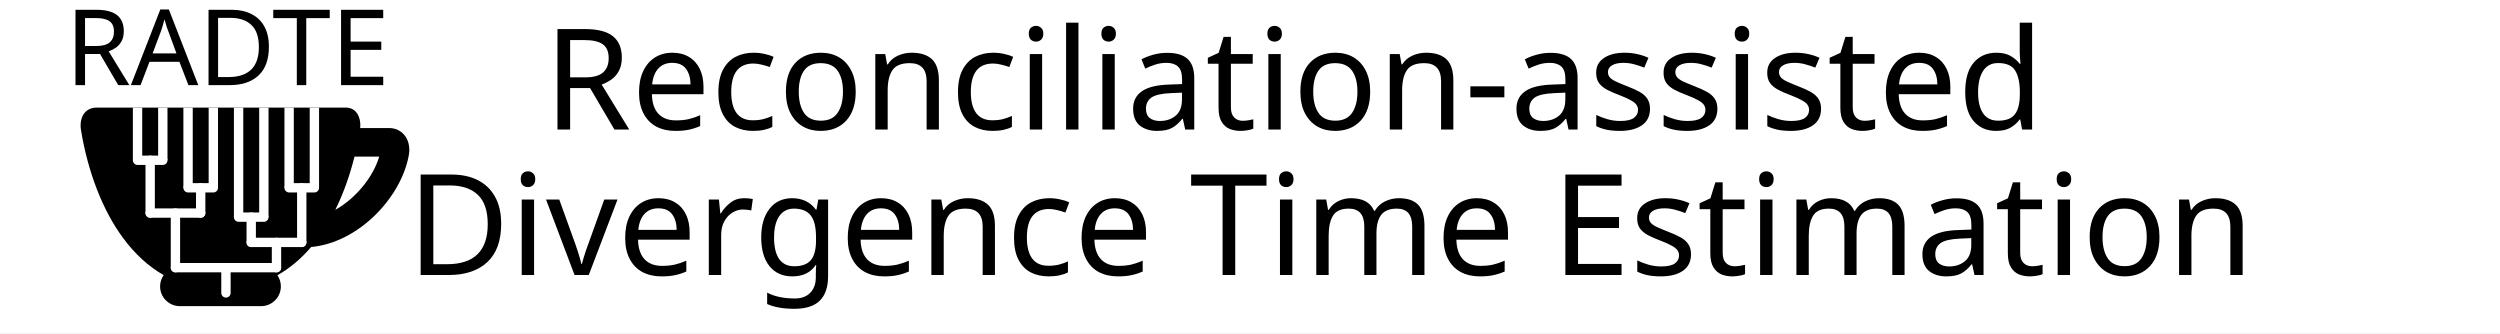
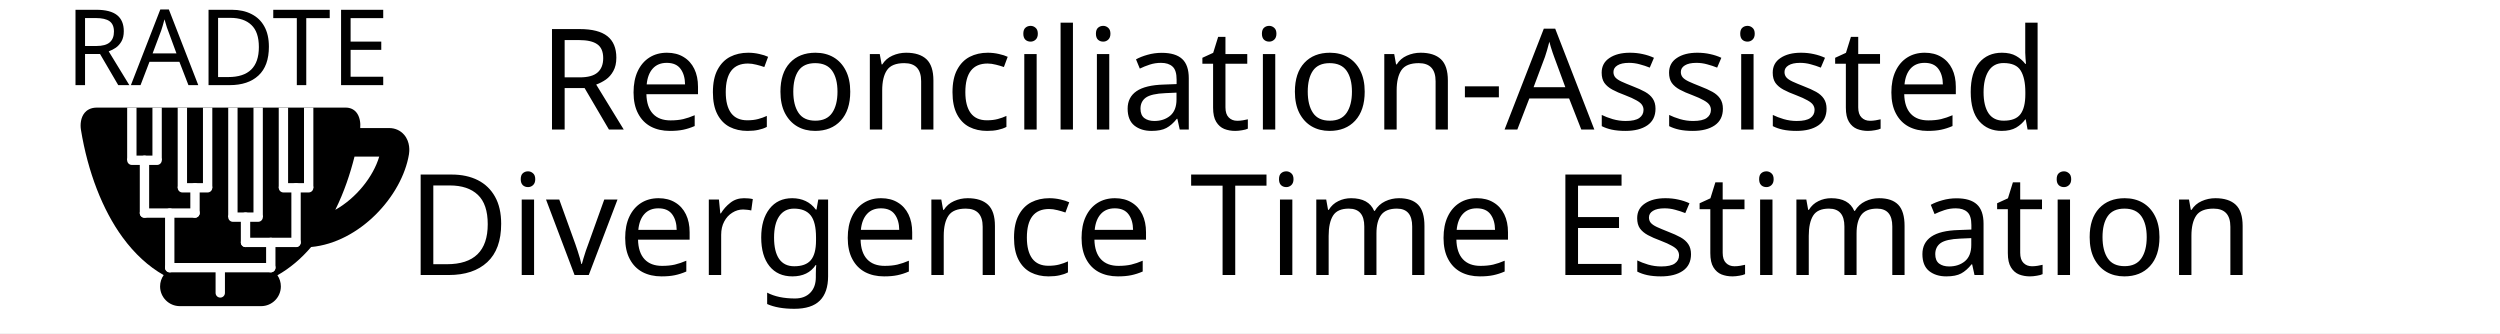
<svg xmlns="http://www.w3.org/2000/svg" width="1137.345pt" height="151.599pt" viewBox="0 0 401.23 53.481" version="1.1" id="svg8" xml:space="preserve">
  <defs id="defs2" />
  <g id="layer1" transform="translate(-18.35607,-204.5238)">
    <rect style="fill:#ffffff;fill-opacity:1;stroke:none;stroke-width:0.25;stroke-linecap:square;stroke-miterlimit:4;stroke-dasharray:none;stroke-opacity:1" id="rect868" width="401.23" height="53.481" x="18.356" y="204.524" />
    <g id="g1034" transform="translate(-3.694785,-0.3612478)">
      <text xml:space="preserve" style="font-size:22.578px;line-height:1;font-family:sans-serif;stroke-width:0.265" x="256.136" y="225.675" id="text904-7">
-         <tspan x="256.136" y="225.675" style="font-style:normal;font-variant:normal;font-weight:normal;font-stretch:normal;font-size:22.578px;font-family:Copperplate;-inkscape-font-specification:Copperplate;text-align:center;text-anchor:middle;stroke-width:0.265" id="tspan910-8">Reconciliation-assisted</tspan>
+         <tspan x="256.136" y="225.675" style="font-style:normal;font-variant:normal;font-weight:normal;font-stretch:normal;font-size:22.578px;font-family:Copperplate;-inkscape-font-specification:Copperplate;text-align:center;text-anchor:middle;stroke-width:0.265" id="tspan910-8">Reconciliation-Assisted</tspan>
        <tspan x="256.136" y="249.023" style="font-style:normal;font-variant:normal;font-weight:normal;font-stretch:normal;font-size:22.578px;font-family:Copperplate;-inkscape-font-specification:Copperplate;text-align:center;text-anchor:middle;stroke-width:0.265" id="tspan2325">Divergence Time Estimation</tspan>
      </text>
    </g>
    <g id="g2453" transform="translate(0,-1.584655)">
      <g id="g2162" transform="matrix(1.046972,0,0,1.046972,2.807969,-12.11314)" style="stroke-width:0.955">
        <path d="m 76.811,229.104 c -0.572,-0.673 -1.389,-1.043 -2.303,-1.043 h -4.437 c 0.068,-0.767 -0.054,-1.768 -0.616,-2.43 -0.392,-0.462 -0.952,-0.706 -1.618,-0.706 H 29.695 c -0.988,0 -1.556,0.425 -1.859,0.781 -0.622,0.731 -0.707,1.828 -0.58,2.611 1.05,6.451 3.318,12.31 6.386,16.498 1.846,2.52 3.95,4.452 6.296,5.788 -0.344,0.491 -0.548,1.087 -0.548,1.731 0,1.668 1.357,3.025 3.025,3.025 h 12.464 c 1.668,0 3.025,-1.357 3.025,-3.025 0,-0.633 -0.196,-1.22 -0.529,-1.706 1.886,-1.064 3.611,-2.508 5.168,-4.331 7.439,-0.69 13.951,-7.821 15.001,-14.232 0.067,-0.413 0.214,-1.846 -0.733,-2.961 z m -10.563,11.494 c 1.361,-2.74 2.299,-5.58 2.946,-8.166 h 3.789 c -0.91,3.086 -3.528,6.367 -6.735,8.166 z" id="path296" style="stroke-width:0.253" />
-         <path style="fill:none;stroke:#ffffff;stroke-width:1.433;stroke-linecap:butt;stroke-linejoin:miter;stroke-dasharray:none;stroke-opacity:1" d="m 43.679,237.217 c 0,0 0,-12.292 0,-12.292" id="path577" />
-         <path style="fill:none;stroke:#ffffff;stroke-width:1.433;stroke-linecap:butt;stroke-linejoin:miter;stroke-dasharray:none;stroke-opacity:1" d="m 47.552,237.217 c 0,0 0,-12.292 0,-12.292" id="path577-5" />
-         <path style="fill:none;stroke:#ffffff;stroke-width:1.433;stroke-linecap:butt;stroke-linejoin:miter;stroke-dasharray:none;stroke-opacity:1" d="m 51.424,241.716 c 0,0 0,-16.791 0,-16.791" id="path577-5-8" />
-         <path style="fill:none;stroke:#ffffff;stroke-width:1.433;stroke-linecap:butt;stroke-linejoin:miter;stroke-dasharray:none;stroke-opacity:1" d="m 55.297,241.716 c 0,0 0,-16.791 0,-16.791" id="path577-5-8-4" />
-         <path style="fill:none;stroke:#ffffff;stroke-width:1.433;stroke-linecap:butt;stroke-linejoin:miter;stroke-dasharray:none;stroke-opacity:1" d="m 39.807,232.998 c 0,0 0,-8.073 0,-8.073" id="path577-5-8-4-1" />
-         <path style="fill:none;stroke:#ffffff;stroke-width:1.433;stroke-linecap:butt;stroke-linejoin:miter;stroke-dasharray:none;stroke-opacity:1" d="m 35.934,232.998 c 0,0 0,-8.073 0,-8.073" id="path577-5-8-4-1-8" />
-         <path style="fill:none;stroke:#ffffff;stroke-width:1.433;stroke-linecap:round;stroke-linejoin:miter;stroke-dasharray:none;stroke-opacity:1" d="m 39.807,232.998 c 0,0 -3.872,0 -3.872,0" id="path577-5-8-4-1-8-7" />
-         <path style="fill:none;stroke:#ffffff;stroke-width:1.433;stroke-linecap:round;stroke-linejoin:miter;stroke-dasharray:none;stroke-opacity:1" d="m 45.615,241.089 c 0,0 -7.745,0 -7.745,0" id="path577-5-8-4-1-8-7-0" />
-         <path style="fill:none;stroke:#ffffff;stroke-width:1.433;stroke-linecap:round;stroke-linejoin:miter;stroke-dasharray:none;stroke-opacity:1" d="m 57.233,249.461 c 0,0 -15.49,0 -15.49,0" id="path577-5-8-4-1-8-7-0-5" />
-         <path style="fill:none;stroke:#ffffff;stroke-width:1.433;stroke-linecap:round;stroke-linejoin:miter;stroke-dasharray:none;stroke-opacity:1" d="m 61.105,245.589 c 0,0 -7.745,0 -7.745,0" id="path577-5-8-4-1-8-7-0-8" />
-         <path style="fill:none;stroke:#ffffff;stroke-width:1.433;stroke-linecap:round;stroke-linejoin:miter;stroke-dasharray:none;stroke-opacity:1" d="m 47.552,237.217 c 0,0 -3.872,0 -3.872,0" id="path577-5-8-4-1-8-7-8" />
-         <path style="fill:none;stroke:#ffffff;stroke-width:1.433;stroke-linecap:round;stroke-linejoin:miter;stroke-dasharray:none;stroke-opacity:1" d="m 55.297,241.716 c 0,0 -3.872,0 -3.872,0" id="path577-5-8-4-1-8-7-81" />
-         <path style="fill:none;stroke:#ffffff;stroke-width:1.433;stroke-linecap:round;stroke-linejoin:miter;stroke-dasharray:none;stroke-opacity:1" d="m 63.042,237.217 c 0,0 -3.872,0 -3.872,0" id="path577-5-8-4-1-8-7-3" />
-         <path style="fill:none;stroke:#ffffff;stroke-width:1.433;stroke-linecap:round;stroke-linejoin:miter;stroke-dasharray:none;stroke-opacity:1" d="m 53.36,241.716 c 0,0 0,3.873 0,3.873" id="path577-5-8-4-1-8-7-3-4" />
-         <path style="fill:none;stroke:#ffffff;stroke-width:1.433;stroke-linecap:round;stroke-linejoin:miter;stroke-dasharray:none;stroke-opacity:1" d="m 61.105,237.217 c 0,0 0,8.372 0,8.372" id="path577-5-8-4-1-8-7-3-4-4" />
-         <path style="fill:none;stroke:#ffffff;stroke-width:1.433;stroke-linecap:round;stroke-linejoin:miter;stroke-dasharray:none;stroke-opacity:1" d="m 45.615,237.217 c 0,0 0,3.873 0,3.873" id="path577-5-8-4-1-8-7-3-4-4-1" />
-         <path style="fill:none;stroke:#ffffff;stroke-width:1.433;stroke-linecap:round;stroke-linejoin:miter;stroke-dasharray:none;stroke-opacity:1" d="m 37.87,232.998 c 0,0 0,8.092 0,8.092" id="path577-5-8-4-1-8-7-3-4-4-1-2" />
-         <path style="fill:none;stroke:#ffffff;stroke-width:1.433;stroke-linecap:round;stroke-linejoin:miter;stroke-dasharray:none;stroke-opacity:1" d="m 57.233,245.589 c 0,0 0,3.873 0,3.873" id="path577-5-8-4-1-8-7-3-4-4-1-2-6" />
-         <path style="fill:none;stroke:#ffffff;stroke-width:1.433;stroke-linecap:round;stroke-linejoin:miter;stroke-dasharray:none;stroke-opacity:1" d="m 41.743,241.089 c 0,0 0,8.372 0,8.372" id="path577-5-8-4-1-8-7-3-4-4-1-2-6-8" />
-         <path style="fill:none;stroke:#ffffff;stroke-width:1.433;stroke-linecap:round;stroke-linejoin:miter;stroke-dasharray:none;stroke-opacity:1" d="m 49.488,249.461 c 0,0 0,3.873 0,3.873" id="path577-5-8-4-1-8-7-3-4-4-1-2-6-8-0" />
-         <path style="fill:none;stroke:#ffffff;stroke-width:1.433;stroke-linecap:butt;stroke-linejoin:miter;stroke-dasharray:none;stroke-opacity:1" d="m 63.042,237.217 c 0,0 0,-12.292 0,-12.292" id="path577-5-8-4-1-6" />
-         <path style="fill:none;stroke:#ffffff;stroke-width:1.433;stroke-linecap:butt;stroke-linejoin:miter;stroke-dasharray:none;stroke-opacity:1" d="m 59.169,237.217 c 0,0 0,-12.292 0,-12.292" id="path577-5-8-4-1-8-0" />
+         <g id="g1" transform="translate(-0.874117)">
+           <path style="fill:none;stroke:#ffffff;stroke-width:1.433;stroke-linecap:butt;stroke-linejoin:miter;stroke-dasharray:none;stroke-opacity:1" d="m 43.679,237.217 c 0,0 0,-12.292 0,-12.292" id="path577" />
+           <path style="fill:none;stroke:#ffffff;stroke-width:1.433;stroke-linecap:butt;stroke-linejoin:miter;stroke-dasharray:none;stroke-opacity:1" d="m 47.552,237.217 c 0,0 0,-12.292 0,-12.292" id="path577-5" />
+           <path style="fill:none;stroke:#ffffff;stroke-width:1.433;stroke-linecap:butt;stroke-linejoin:miter;stroke-dasharray:none;stroke-opacity:1" d="m 51.424,241.716 c 0,0 0,-16.791 0,-16.791" id="path577-5-8" />
+           <path style="fill:none;stroke:#ffffff;stroke-width:1.433;stroke-linecap:butt;stroke-linejoin:miter;stroke-dasharray:none;stroke-opacity:1" d="m 55.297,241.716 c 0,0 0,-16.791 0,-16.791" id="path577-5-8-4" />
+           <path style="fill:none;stroke:#ffffff;stroke-width:1.433;stroke-linecap:butt;stroke-linejoin:miter;stroke-dasharray:none;stroke-opacity:1" d="m 39.807,232.998 c 0,0 0,-8.073 0,-8.073" id="path577-5-8-4-1" />
+           <path style="fill:none;stroke:#ffffff;stroke-width:1.433;stroke-linecap:butt;stroke-linejoin:miter;stroke-dasharray:none;stroke-opacity:1" d="m 35.934,232.998 c 0,0 0,-8.073 0,-8.073" id="path577-5-8-4-1-8" />
+           <path style="fill:none;stroke:#ffffff;stroke-width:1.433;stroke-linecap:round;stroke-linejoin:miter;stroke-dasharray:none;stroke-opacity:1" d="m 39.807,232.998 c 0,0 -3.872,0 -3.872,0" id="path577-5-8-4-1-8-7" />
+           <path style="fill:none;stroke:#ffffff;stroke-width:1.433;stroke-linecap:round;stroke-linejoin:miter;stroke-dasharray:none;stroke-opacity:1" d="m 45.615,241.089 c 0,0 -7.745,0 -7.745,0" id="path577-5-8-4-1-8-7-0" />
+           <path style="fill:none;stroke:#ffffff;stroke-width:1.433;stroke-linecap:round;stroke-linejoin:miter;stroke-dasharray:none;stroke-opacity:1" d="m 57.233,249.461 c 0,0 -15.49,0 -15.49,0" id="path577-5-8-4-1-8-7-0-5" />
+           <path style="fill:none;stroke:#ffffff;stroke-width:1.433;stroke-linecap:round;stroke-linejoin:miter;stroke-dasharray:none;stroke-opacity:1" d="m 61.105,245.589 c 0,0 -7.745,0 -7.745,0" id="path577-5-8-4-1-8-7-0-8" />
+           <path style="fill:none;stroke:#ffffff;stroke-width:1.433;stroke-linecap:round;stroke-linejoin:miter;stroke-dasharray:none;stroke-opacity:1" d="m 47.552,237.217 c 0,0 -3.872,0 -3.872,0" id="path577-5-8-4-1-8-7-8" />
+           <path style="fill:none;stroke:#ffffff;stroke-width:1.433;stroke-linecap:round;stroke-linejoin:miter;stroke-dasharray:none;stroke-opacity:1" d="m 55.297,241.716 c 0,0 -3.872,0 -3.872,0" id="path577-5-8-4-1-8-7-81" />
+           <path style="fill:none;stroke:#ffffff;stroke-width:1.433;stroke-linecap:round;stroke-linejoin:miter;stroke-dasharray:none;stroke-opacity:1" d="m 63.042,237.217 c 0,0 -3.872,0 -3.872,0" id="path577-5-8-4-1-8-7-3" />
+           <path style="fill:none;stroke:#ffffff;stroke-width:1.433;stroke-linecap:round;stroke-linejoin:miter;stroke-dasharray:none;stroke-opacity:1" d="m 53.36,241.716 c 0,0 0,3.873 0,3.873" id="path577-5-8-4-1-8-7-3-4" />
+           <path style="fill:none;stroke:#ffffff;stroke-width:1.433;stroke-linecap:round;stroke-linejoin:miter;stroke-dasharray:none;stroke-opacity:1" d="m 61.105,237.217 c 0,0 0,8.372 0,8.372" id="path577-5-8-4-1-8-7-3-4-4" />
+           <path style="fill:none;stroke:#ffffff;stroke-width:1.433;stroke-linecap:round;stroke-linejoin:miter;stroke-dasharray:none;stroke-opacity:1" d="m 45.615,237.217 c 0,0 0,3.873 0,3.873" id="path577-5-8-4-1-8-7-3-4-4-1" />
+           <path style="fill:none;stroke:#ffffff;stroke-width:1.433;stroke-linecap:round;stroke-linejoin:miter;stroke-dasharray:none;stroke-opacity:1" d="m 37.87,232.998 c 0,0 0,8.092 0,8.092" id="path577-5-8-4-1-8-7-3-4-4-1-2" />
+           <path style="fill:none;stroke:#ffffff;stroke-width:1.433;stroke-linecap:round;stroke-linejoin:miter;stroke-dasharray:none;stroke-opacity:1" d="m 57.233,245.589 c 0,0 0,3.873 0,3.873" id="path577-5-8-4-1-8-7-3-4-4-1-2-6" />
+           <path style="fill:none;stroke:#ffffff;stroke-width:1.433;stroke-linecap:round;stroke-linejoin:miter;stroke-dasharray:none;stroke-opacity:1" d="m 41.743,241.089 c 0,0 0,8.372 0,8.372" id="path577-5-8-4-1-8-7-3-4-4-1-2-6-8" />
+           <path style="fill:none;stroke:#ffffff;stroke-width:1.433;stroke-linecap:round;stroke-linejoin:miter;stroke-dasharray:none;stroke-opacity:1" d="m 49.488,249.461 c 0,0 0,3.873 0,3.873" id="path577-5-8-4-1-8-7-3-4-4-1-2-6-8-0" />
+           <path style="fill:none;stroke:#ffffff;stroke-width:1.433;stroke-linecap:butt;stroke-linejoin:miter;stroke-dasharray:none;stroke-opacity:1" d="m 63.042,237.217 c 0,0 0,-12.292 0,-12.292" id="path577-5-8-4-1-6" />
+           <path style="fill:none;stroke:#ffffff;stroke-width:1.433;stroke-linecap:butt;stroke-linejoin:miter;stroke-dasharray:none;stroke-opacity:1" d="m 59.169,237.217 c 0,0 0,-12.292 0,-12.292" id="path577-5-8-4-1-8-0" />
+         </g>
      </g>
      <g id="g1034-6" transform="translate(-72.18754,-5.90398)">
        <text xml:space="preserve" style="font-size:16.933px;line-height:1;font-family:sans-serif;stroke-width:0.265" x="101.019" y="225.675" id="text904-7-0">
          <tspan x="101.019" y="225.675" style="font-style:normal;font-variant:normal;font-weight:normal;font-stretch:normal;font-size:16.933px;font-family:Copperplate;-inkscape-font-specification:Copperplate;stroke-width:0.265" id="tspan2325-0">RADTE</tspan>
        </text>
      </g>
    </g>
  </g>
</svg>
